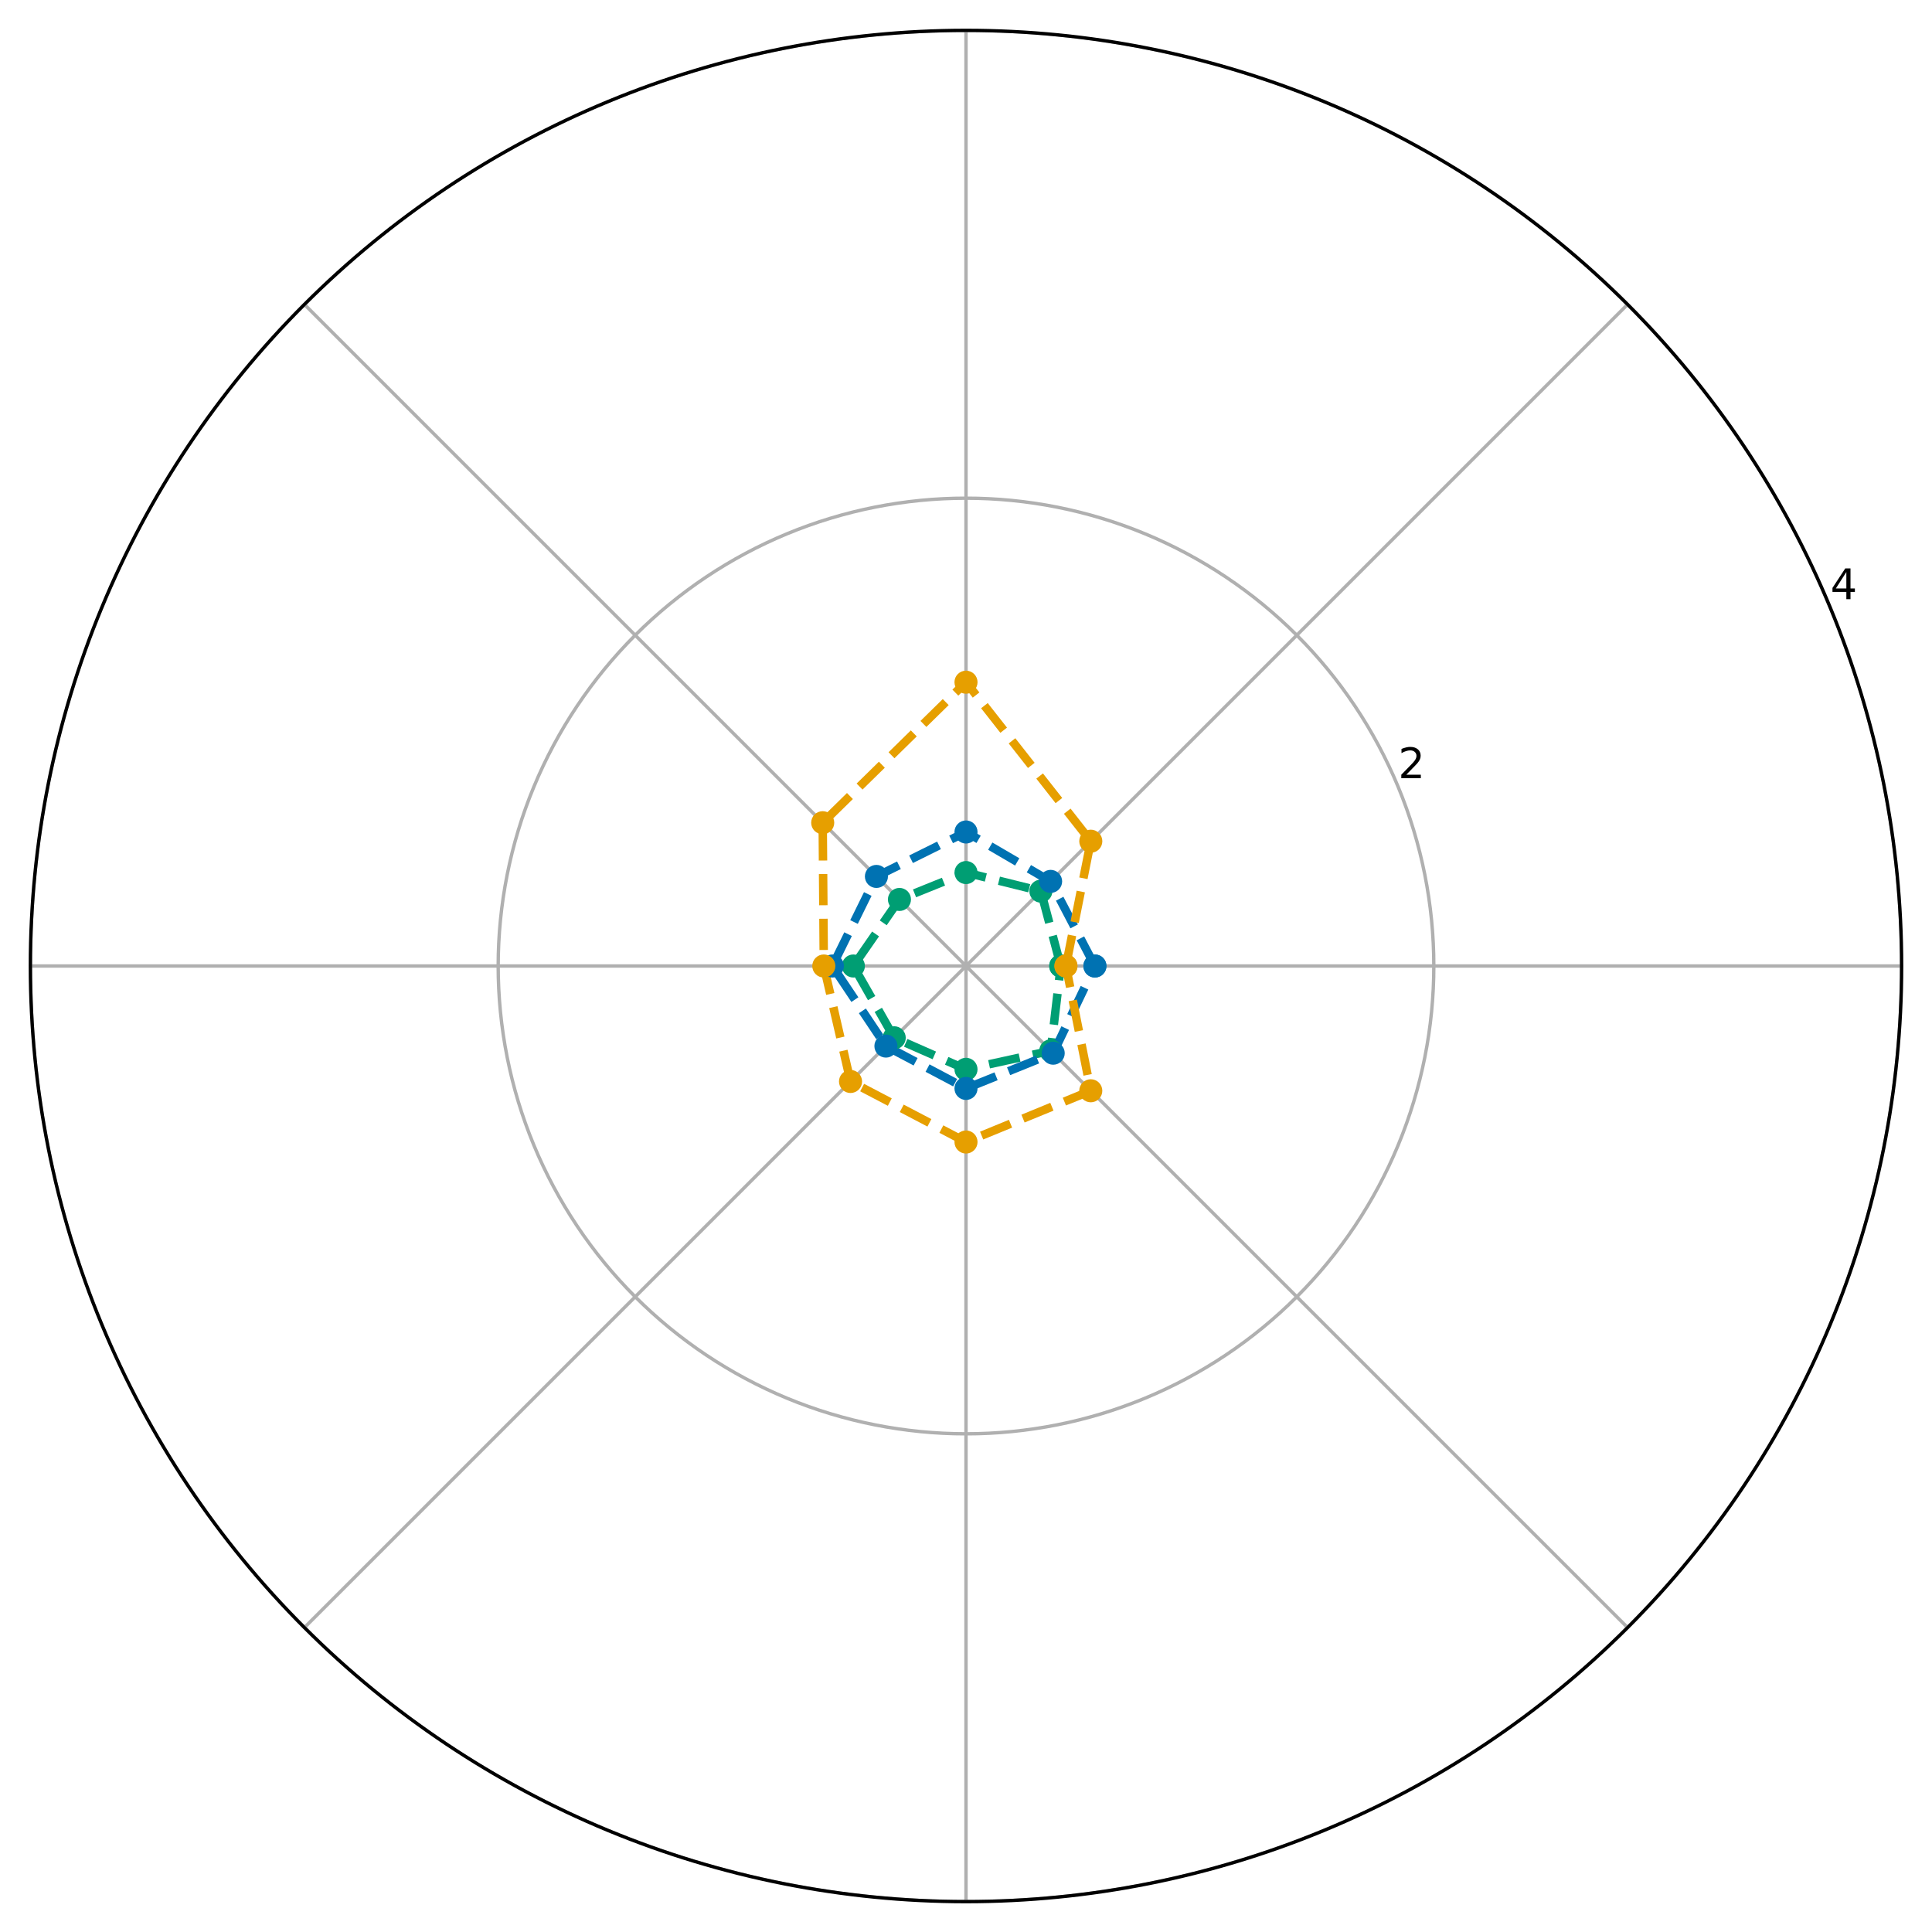
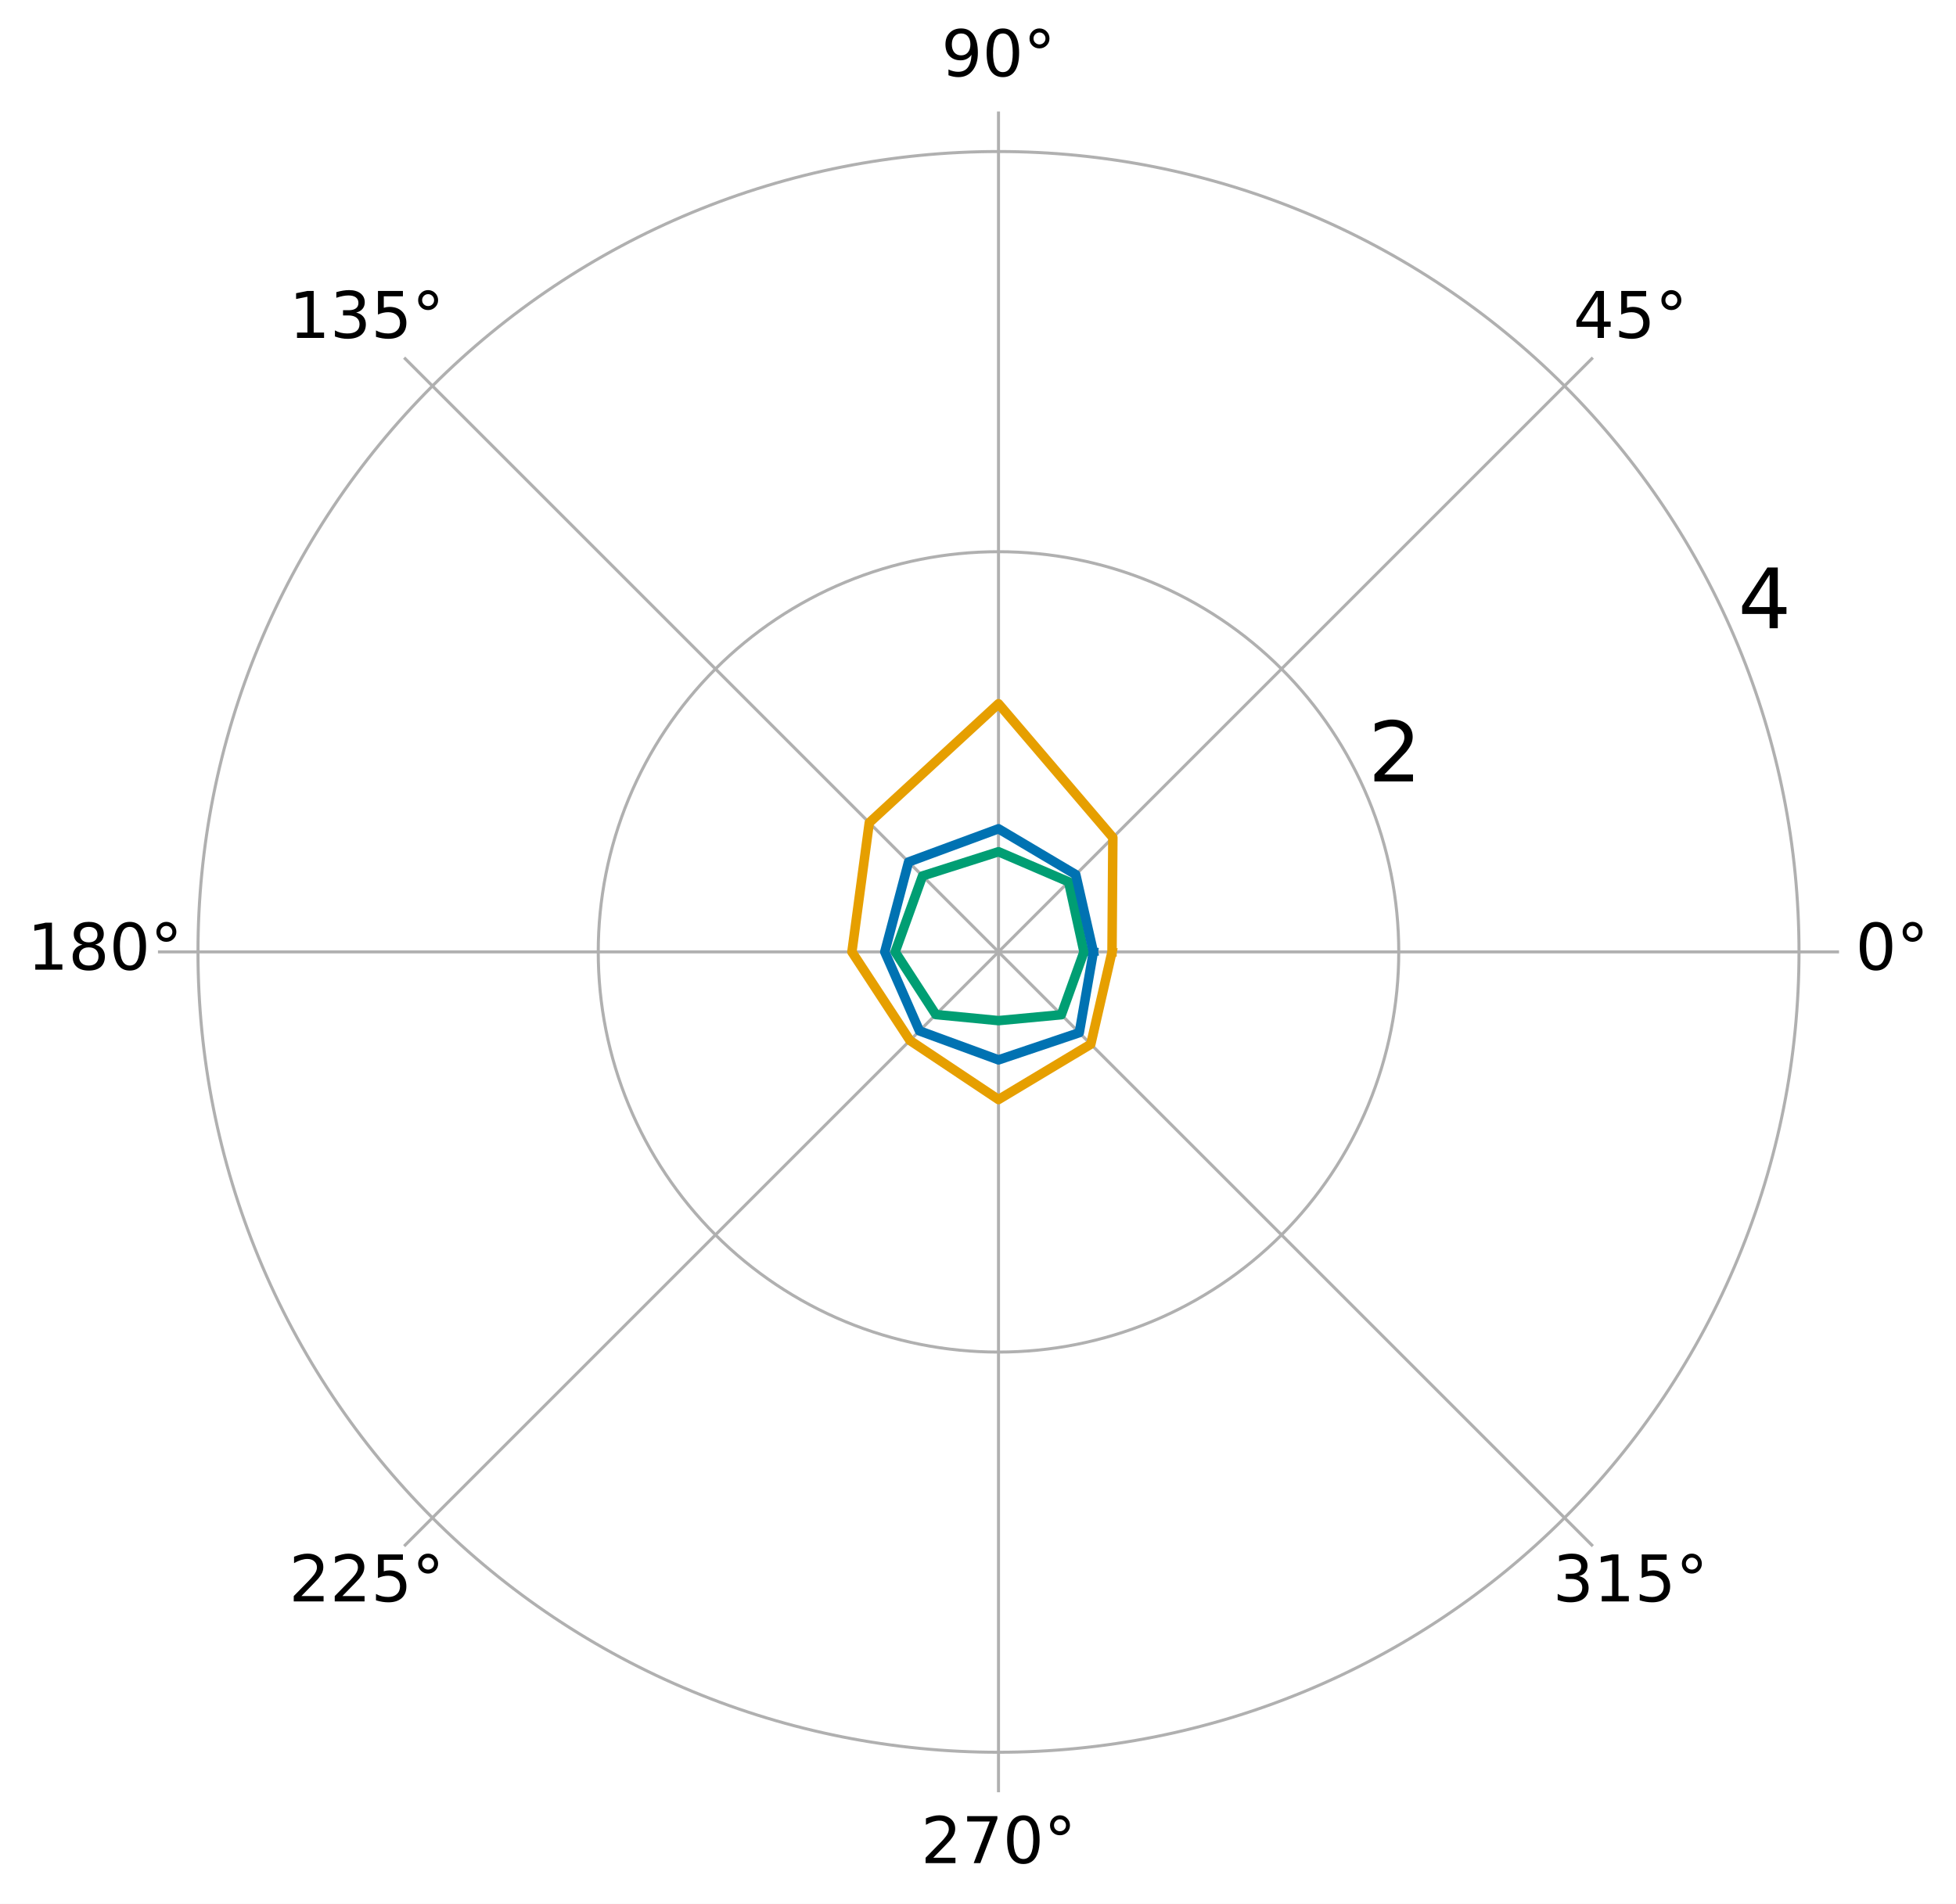
- <svg xmlns="http://www.w3.org/2000/svg" xmlns:xlink="http://www.w3.org/1999/xlink" width="457.92pt" height="457.92pt" viewBox="0 0 457.92 457.92" version="1.1">
+ <svg xmlns="http://www.w3.org/2000/svg" xmlns:xlink="http://www.w3.org/1999/xlink" width="516.053pt" height="502.373pt" viewBox="0 0 516.053 502.373" version="1.1">
  <defs>
    <style type="text/css">*{stroke-linejoin: round; stroke-linecap: butt}</style>
  </defs>
  <g id="figure_1">
    <g id="patch_1">
-       <path d="M 0 457.92  L 457.92 457.92  L 457.92 0  L 0 0  z " style="fill: #ffffff" />
+       <path d="M 0 502.373  L 516.053 502.373  L 516.053 0  L 0 0  z " style="fill: #ffffff" />
    </g>
    <g id="axes_1">
      <g id="patch_2">
-         <path d="M 450.72 228.96  C 450.72 199.839 444.984 171.001 433.84 144.096  C 422.695 117.192 406.36 92.744 385.768 72.152  C 365.176 51.56 340.728 35.225 313.824 24.08  C 286.919 12.936 258.081 7.2 228.96 7.2  C 199.839 7.2 171.001 12.936 144.096 24.08  C 117.192 35.225 92.744 51.56 72.152 72.152  C 51.56 92.744 35.225 117.192 24.08 144.096  C 12.936 171.001 7.2 199.839 7.2 228.96  C 7.2 258.081 12.936 286.919 24.08 313.824  C 35.225 340.728 51.56 365.176 72.152 385.768  C 92.744 406.36 117.192 422.695 144.096 433.84  C 171.001 444.984 199.839 450.72 228.96 450.72  C 258.081 450.72 286.919 444.984 313.824 433.84  C 340.728 422.695 365.176 406.36 385.768 385.768  C 406.36 365.176 422.695 340.728 433.84 313.824  C 444.984 286.919 450.72 258.081 450.72 228.96  M 228.96 228.96  C 228.96 228.96 228.96 228.96 228.96 228.96  C 228.96 228.96 228.96 228.96 228.96 228.96  C 228.96 228.96 228.96 228.96 228.96 228.96  C 228.96 228.96 228.96 228.96 228.96 228.96  C 228.96 228.96 228.96 228.96 228.96 228.96  C 228.96 228.96 228.96 228.96 228.96 228.96  C 228.96 228.96 228.96 228.96 228.96 228.96  C 228.96 228.96 228.96 228.96 228.96 228.96  C 228.96 228.96 228.96 228.96 228.96 228.96  C 228.96 228.96 228.96 228.96 228.96 228.96  C 228.96 228.96 228.96 228.96 228.96 228.96  C 228.96 228.96 228.96 228.96 228.96 228.96  C 228.96 228.96 228.96 228.96 228.96 228.96  C 228.96 228.96 228.96 228.96 228.96 228.96  C 228.96 228.96 228.96 228.96 228.96 228.96  C 228.96 228.96 228.96 228.96 228.96 228.96  z " style="fill: #ffffff" />
+         <path d="M 485.194 251.186  C 485.194 222.065 479.458 193.227 468.314 166.323  C 457.17 139.418 440.834 114.97 420.242 94.378  C 399.651 73.787 375.203 57.451 348.298 46.307  C 321.394 35.163 292.556 29.426 263.434 29.426  C 234.313 29.426 205.475 35.163 178.57 46.307  C 151.666 57.451 127.218 73.787 106.626 94.378  C 86.035 114.97 69.699 139.418 58.555 166.323  C 47.411 193.227 41.674 222.065 41.674 251.186  C 41.674 280.308 47.411 309.146 58.555 336.05  C 69.699 362.955 86.035 387.403 106.626 407.994  C 127.218 428.586 151.666 444.922 178.57 456.066  C 205.475 467.21 234.313 472.946 263.434 472.946  C 292.556 472.946 321.394 467.21 348.298 456.066  C 375.203 444.922 399.651 428.586 420.242 407.994  C 440.834 387.403 457.17 362.955 468.314 336.05  C 479.458 309.146 485.194 280.308 485.194 251.186  M 263.434 251.186  C 263.434 251.186 263.434 251.186 263.434 251.186  C 263.434 251.186 263.434 251.186 263.434 251.186  C 263.434 251.186 263.434 251.186 263.434 251.186  C 263.434 251.186 263.434 251.186 263.434 251.186  C 263.434 251.186 263.434 251.186 263.434 251.186  C 263.434 251.186 263.434 251.186 263.434 251.186  C 263.434 251.186 263.434 251.186 263.434 251.186  C 263.434 251.186 263.434 251.186 263.434 251.186  C 263.434 251.186 263.434 251.186 263.434 251.186  C 263.434 251.186 263.434 251.186 263.434 251.186  C 263.434 251.186 263.434 251.186 263.434 251.186  C 263.434 251.186 263.434 251.186 263.434 251.186  C 263.434 251.186 263.434 251.186 263.434 251.186  C 263.434 251.186 263.434 251.186 263.434 251.186  C 263.434 251.186 263.434 251.186 263.434 251.186  C 263.434 251.186 263.434 251.186 263.434 251.186  z " style="fill: #ffffff" />
      </g>
      <g id="matplotlib.axis_1">
        <g id="xtick_1">
          <g id="line2d_1">
-             <path d="M 228.96 228.96  L 450.72 228.96  " clip-path="url(#pc53e994480)" style="fill: none; stroke: #b0b0b0; stroke-width: 0.8; stroke-linecap: square" />
+             <path d="M 263.434 251.186  L 485.194 251.186  " clip-path="url(#p97b3b4ed70)" style="fill: none; stroke: #b0b0b0; stroke-width: 0.8; stroke-linecap: square" />
+           </g>
+           <g id="text_1">
+             <g transform="translate(489.5362 255.8773) scale(0.17 -0.17)">
+               <defs>
+                 <path id="DejaVuSans-30" d="M 2034 4250  Q 1547 4250 1301 3770  Q 1056 3291 1056 2328  Q 1056 1369 1301 889  Q 1547 409 2034 409  Q 2525 409 2770 889  Q 3016 1369 3016 2328  Q 3016 3291 2770 3770  Q 2525 4250 2034 4250  z M 2034 4750  Q 2819 4750 3233 4129  Q 3647 3509 3647 2328  Q 3647 1150 3233 529  Q 2819 -91 2034 -91  Q 1250 -91 836 529  Q 422 1150 422 2328  Q 422 3509 836 4129  Q 1250 4750 2034 4750  z " transform="scale(0.015625)" />
+                 <path id="DejaVuSans-b0" d="M 1600 4347  Q 1350 4347 1178 4173  Q 1006 4000 1006 3750  Q 1006 3503 1178 3333  Q 1350 3163 1600 3163  Q 1850 3163 2022 3333  Q 2194 3503 2194 3750  Q 2194 3997 2020 4172  Q 1847 4347 1600 4347  z M 1600 4750  Q 1800 4750 1984 4673  Q 2169 4597 2303 4453  Q 2447 4313 2519 4134  Q 2591 3956 2591 3750  Q 2591 3338 2302 3052  Q 2013 2766 1594 2766  Q 1172 2766 890 3047  Q 609 3328 609 3750  Q 609 4169 896 4459  Q 1184 4750 1600 4750  z " transform="scale(0.015625)" />
+               </defs>
+               <use xlink:href="#DejaVuSans-30" />
+               <use xlink:href="#DejaVuSans-b0" transform="translate(63.62305 0)" />
+             </g>
          </g>
        </g>
        <g id="xtick_2">
          <g id="line2d_2">
-             <path d="M 228.96 228.96  L 385.768 72.152  " clip-path="url(#pc53e994480)" style="fill: none; stroke: #b0b0b0; stroke-width: 0.8; stroke-linecap: square" />
+             <path d="M 263.434 251.186  L 420.242 94.378  " clip-path="url(#p97b3b4ed70)" style="fill: none; stroke: #b0b0b0; stroke-width: 0.8; stroke-linecap: square" />
+           </g>
+           <g id="text_2">
+             <g transform="translate(415.0756 89.16985) scale(0.17 -0.17)">
+               <defs>
+                 <path id="DejaVuSans-34" d="M 2419 4116  L 825 1625  L 2419 1625  L 2419 4116  z M 2253 4666  L 3047 4666  L 3047 1625  L 3713 1625  L 3713 1100  L 3047 1100  L 3047 0  L 2419 0  L 2419 1100  L 313 1100  L 313 1709  L 2253 4666  z " transform="scale(0.015625)" />
+                 <path id="DejaVuSans-35" d="M 691 4666  L 3169 4666  L 3169 4134  L 1269 4134  L 1269 2991  Q 1406 3038 1543 3061  Q 1681 3084 1819 3084  Q 2600 3084 3056 2656  Q 3513 2228 3513 1497  Q 3513 744 3044 326  Q 2575 -91 1722 -91  Q 1428 -91 1123 -41  Q 819 9 494 109  L 494 744  Q 775 591 1075 516  Q 1375 441 1709 441  Q 2250 441 2565 725  Q 2881 1009 2881 1497  Q 2881 1984 2565 2268  Q 2250 2553 1709 2553  Q 1456 2553 1204 2497  Q 953 2441 691 2322  L 691 4666  z " transform="scale(0.015625)" />
+               </defs>
+               <use xlink:href="#DejaVuSans-34" />
+               <use xlink:href="#DejaVuSans-35" transform="translate(63.62305 0)" />
+               <use xlink:href="#DejaVuSans-b0" transform="translate(127.2461 0)" />
+             </g>
          </g>
        </g>
        <g id="xtick_3">
          <g id="line2d_3">
-             <path d="M 228.96 228.96  L 228.96 7.2  " clip-path="url(#pc53e994480)" style="fill: none; stroke: #b0b0b0; stroke-width: 0.8; stroke-linecap: square" />
+             <path d="M 263.434 251.186  L 263.434 29.426  " clip-path="url(#p97b3b4ed70)" style="fill: none; stroke: #b0b0b0; stroke-width: 0.8; stroke-linecap: square" />
+           </g>
+           <g id="text_3">
+             <g transform="translate(248.3681 20.11734) scale(0.17 -0.17)">
+               <defs>
+                 <path id="DejaVuSans-39" d="M 703 97  L 703 672  Q 941 559 1184 500  Q 1428 441 1663 441  Q 2288 441 2617 861  Q 2947 1281 2994 2138  Q 2813 1869 2534 1725  Q 2256 1581 1919 1581  Q 1219 1581 811 2004  Q 403 2428 403 3163  Q 403 3881 828 4315  Q 1253 4750 1959 4750  Q 2769 4750 3195 4129  Q 3622 3509 3622 2328  Q 3622 1225 3098 567  Q 2575 -91 1691 -91  Q 1453 -91 1209 -44  Q 966 3 703 97  z M 1959 2075  Q 2384 2075 2632 2365  Q 2881 2656 2881 3163  Q 2881 3666 2632 3958  Q 2384 4250 1959 4250  Q 1534 4250 1286 3958  Q 1038 3666 1038 3163  Q 1038 2656 1286 2365  Q 1534 2075 1959 2075  z " transform="scale(0.015625)" />
+               </defs>
+               <use xlink:href="#DejaVuSans-39" />
+               <use xlink:href="#DejaVuSans-30" transform="translate(63.62305 0)" />
+               <use xlink:href="#DejaVuSans-b0" transform="translate(127.2461 0)" />
+             </g>
          </g>
        </g>
        <g id="xtick_4">
          <g id="line2d_4">
-             <path d="M 228.96 228.96  L 72.152 72.152  " clip-path="url(#pc53e994480)" style="fill: none; stroke: #b0b0b0; stroke-width: 0.8; stroke-linecap: square" />
+             <path d="M 263.434 251.186  L 106.626 94.378  " clip-path="url(#p97b3b4ed70)" style="fill: none; stroke: #b0b0b0; stroke-width: 0.8; stroke-linecap: square" />
+           </g>
+           <g id="text_4">
+             <g transform="translate(76.2525 89.16985) scale(0.17 -0.17)">
+               <defs>
+                 <path id="DejaVuSans-31" d="M 794 531  L 1825 531  L 1825 4091  L 703 3866  L 703 4441  L 1819 4666  L 2450 4666  L 2450 531  L 3481 531  L 3481 0  L 794 0  L 794 531  z " transform="scale(0.015625)" />
+                 <path id="DejaVuSans-33" d="M 2597 2516  Q 3050 2419 3304 2112  Q 3559 1806 3559 1356  Q 3559 666 3084 287  Q 2609 -91 1734 -91  Q 1441 -91 1130 -33  Q 819 25 488 141  L 488 750  Q 750 597 1062 519  Q 1375 441 1716 441  Q 2309 441 2620 675  Q 2931 909 2931 1356  Q 2931 1769 2642 2001  Q 2353 2234 1838 2234  L 1294 2234  L 1294 2753  L 1863 2753  Q 2328 2753 2575 2939  Q 2822 3125 2822 3475  Q 2822 3834 2567 4026  Q 2313 4219 1838 4219  Q 1578 4219 1281 4162  Q 984 4106 628 3988  L 628 4550  Q 988 4650 1302 4700  Q 1616 4750 1894 4750  Q 2613 4750 3031 4423  Q 3450 4097 3450 3541  Q 3450 3153 3228 2886  Q 3006 2619 2597 2516  z " transform="scale(0.015625)" />
+               </defs>
+               <use xlink:href="#DejaVuSans-31" />
+               <use xlink:href="#DejaVuSans-33" transform="translate(63.62305 0)" />
+               <use xlink:href="#DejaVuSans-35" transform="translate(127.2461 0)" />
+               <use xlink:href="#DejaVuSans-b0" transform="translate(190.8691 0)" />
+             </g>
          </g>
        </g>
        <g id="xtick_5">
          <g id="line2d_5">
-             <path d="M 228.96 228.96  L 7.2 228.96  " clip-path="url(#pc53e994480)" style="fill: none; stroke: #b0b0b0; stroke-width: 0.8; stroke-linecap: square" />
+             <path d="M 263.434 251.186  L 41.674 251.186  " clip-path="url(#p97b3b4ed70)" style="fill: none; stroke: #b0b0b0; stroke-width: 0.8; stroke-linecap: square" />
+           </g>
+           <g id="text_5">
+             <g transform="translate(7.2 255.8773) scale(0.17 -0.17)">
+               <defs>
+                 <path id="DejaVuSans-38" d="M 2034 2216  Q 1584 2216 1326 1975  Q 1069 1734 1069 1313  Q 1069 891 1326 650  Q 1584 409 2034 409  Q 2484 409 2743 651  Q 3003 894 3003 1313  Q 3003 1734 2745 1975  Q 2488 2216 2034 2216  z M 1403 2484  Q 997 2584 770 2862  Q 544 3141 544 3541  Q 544 4100 942 4425  Q 1341 4750 2034 4750  Q 2731 4750 3128 4425  Q 3525 4100 3525 3541  Q 3525 3141 3298 2862  Q 3072 2584 2669 2484  Q 3125 2378 3379 2068  Q 3634 1759 3634 1313  Q 3634 634 3220 271  Q 2806 -91 2034 -91  Q 1263 -91 848 271  Q 434 634 434 1313  Q 434 1759 690 2068  Q 947 2378 1403 2484  z M 1172 3481  Q 1172 3119 1398 2916  Q 1625 2713 2034 2713  Q 2441 2713 2670 2916  Q 2900 3119 2900 3481  Q 2900 3844 2670 4047  Q 2441 4250 2034 4250  Q 1625 4250 1398 4047  Q 1172 3844 1172 3481  z " transform="scale(0.015625)" />
+               </defs>
+               <use xlink:href="#DejaVuSans-31" />
+               <use xlink:href="#DejaVuSans-38" transform="translate(63.62305 0)" />
+               <use xlink:href="#DejaVuSans-30" transform="translate(127.2461 0)" />
+               <use xlink:href="#DejaVuSans-b0" transform="translate(190.8691 0)" />
+             </g>
          </g>
        </g>
        <g id="xtick_6">
          <g id="line2d_6">
-             <path d="M 228.96 228.96  L 72.152 385.768  " clip-path="url(#pc53e994480)" style="fill: none; stroke: #b0b0b0; stroke-width: 0.8; stroke-linecap: square" />
+             <path d="M 263.434 251.186  L 106.626 407.994  " clip-path="url(#p97b3b4ed70)" style="fill: none; stroke: #b0b0b0; stroke-width: 0.8; stroke-linecap: square" />
+           </g>
+           <g id="text_6">
+             <g transform="translate(76.2525 422.5848) scale(0.17 -0.17)">
+               <defs>
+                 <path id="DejaVuSans-32" d="M 1228 531  L 3431 531  L 3431 0  L 469 0  L 469 531  Q 828 903 1448 1529  Q 2069 2156 2228 2338  Q 2531 2678 2651 2914  Q 2772 3150 2772 3378  Q 2772 3750 2511 3984  Q 2250 4219 1831 4219  Q 1534 4219 1204 4116  Q 875 4013 500 3803  L 500 4441  Q 881 4594 1212 4672  Q 1544 4750 1819 4750  Q 2544 4750 2975 4387  Q 3406 4025 3406 3419  Q 3406 3131 3298 2873  Q 3191 2616 2906 2266  Q 2828 2175 2409 1742  Q 1991 1309 1228 531  z " transform="scale(0.015625)" />
+               </defs>
+               <use xlink:href="#DejaVuSans-32" />
+               <use xlink:href="#DejaVuSans-32" transform="translate(63.62305 0)" />
+               <use xlink:href="#DejaVuSans-35" transform="translate(127.2461 0)" />
+               <use xlink:href="#DejaVuSans-b0" transform="translate(190.8691 0)" />
+             </g>
          </g>
        </g>
        <g id="xtick_7">
          <g id="line2d_7">
-             <path d="M 228.96 228.96  L 228.96 450.72  " clip-path="url(#pc53e994480)" style="fill: none; stroke: #b0b0b0; stroke-width: 0.8; stroke-linecap: square" />
+             <path d="M 263.434 251.186  L 263.434 472.946  " clip-path="url(#p97b3b4ed70)" style="fill: none; stroke: #b0b0b0; stroke-width: 0.8; stroke-linecap: square" />
+           </g>
+           <g id="text_7">
+             <g transform="translate(242.96 491.6373) scale(0.17 -0.17)">
+               <defs>
+                 <path id="DejaVuSans-37" d="M 525 4666  L 3525 4666  L 3525 4397  L 1831 0  L 1172 0  L 2766 4134  L 525 4134  L 525 4666  z " transform="scale(0.015625)" />
+               </defs>
+               <use xlink:href="#DejaVuSans-32" />
+               <use xlink:href="#DejaVuSans-37" transform="translate(63.62305 0)" />
+               <use xlink:href="#DejaVuSans-30" transform="translate(127.2461 0)" />
+               <use xlink:href="#DejaVuSans-b0" transform="translate(190.8691 0)" />
+             </g>
          </g>
        </g>
        <g id="xtick_8">
          <g id="line2d_8">
-             <path d="M 228.96 228.96  L 385.768 385.768  " clip-path="url(#pc53e994480)" style="fill: none; stroke: #b0b0b0; stroke-width: 0.8; stroke-linecap: square" />
+             <path d="M 263.434 251.186  L 420.242 407.994  " clip-path="url(#p97b3b4ed70)" style="fill: none; stroke: #b0b0b0; stroke-width: 0.8; stroke-linecap: square" />
+           </g>
+           <g id="text_8">
+             <g transform="translate(409.6675 422.5848) scale(0.17 -0.17)">
+               <use xlink:href="#DejaVuSans-33" />
+               <use xlink:href="#DejaVuSans-31" transform="translate(63.62305 0)" />
+               <use xlink:href="#DejaVuSans-35" transform="translate(127.2461 0)" />
+               <use xlink:href="#DejaVuSans-b0" transform="translate(190.8691 0)" />
+             </g>
          </g>
        </g>
      </g>
      <g id="matplotlib.axis_2">
        <g id="ytick_1">
          <g id="line2d_9">
-             <path d="M 339.84 228.96  C 339.84 214.399 336.972 199.98 331.4 186.528  C 325.828 173.076 317.66 160.852 307.364 150.556  C 297.068 140.26 284.844 132.092 271.392 126.52  C 257.94 120.948 243.521 118.08 228.96 118.08  C 214.399 118.08 199.98 120.948 186.528 126.52  C 173.076 132.092 160.852 140.26 150.556 150.556  C 140.26 160.852 132.092 173.076 126.52 186.528  C 120.948 199.98 118.08 214.399 118.08 228.96  C 118.08 243.521 120.948 257.94 126.52 271.392  C 132.092 284.844 140.26 297.068 150.556 307.364  C 160.852 317.66 173.076 325.828 186.528 331.4  C 199.98 336.972 214.399 339.84 228.96 339.84  C 243.521 339.84 257.94 336.972 271.392 331.4  C 284.844 325.828 297.068 317.66 307.364 307.364  C 317.66 297.068 325.828 284.844 331.4 271.392  C 336.972 257.94 339.84 243.521 339.84 228.96  " clip-path="url(#pc53e994480)" style="fill: none; stroke: #b0b0b0; stroke-width: 0.8; stroke-linecap: square" />
+             <path d="M 369.034 251.186  C 369.034 237.319 366.303 223.587 360.996 210.775  C 355.689 197.963 347.91 186.322 338.105 176.516  C 328.299 166.71 316.657 158.931 303.846 153.625  C 291.034 148.318 277.302 145.586 263.434 145.586  C 249.567 145.586 235.835 148.318 223.023 153.625  C 210.211 158.931 198.57 166.71 188.764 176.516  C 178.958 186.322 171.179 197.963 165.873 210.775  C 160.566 223.587 157.834 237.319 157.834 251.186  C 157.834 265.054 160.566 278.786 165.873 291.598  C 171.179 304.409 178.958 316.051 188.764 325.857  C 198.57 335.663 210.211 343.441 223.023 348.748  C 235.835 354.055 249.567 356.786 263.434 356.786  C 277.302 356.786 291.034 354.055 303.846 348.748  C 316.657 343.441 328.299 335.663 338.105 325.857  C 347.91 316.051 355.689 304.409 360.996 291.598  C 366.303 278.786 369.034 265.054 369.034 251.186  " clip-path="url(#p97b3b4ed70)" style="fill: none; stroke: #b0b0b0; stroke-width: 0.8; stroke-linecap: square" />
          </g>
-           <g id="text_1">
-             <g transform="translate(331.3998 184.4484) scale(0.1 -0.1)">
-               <defs>
-                 <path id="DejaVuSans-32" d="M 1228 531  L 3431 531  L 3431 0  L 469 0  L 469 531  Q 828 903 1448 1529  Q 2069 2156 2228 2338  Q 2531 2678 2651 2914  Q 2772 3150 2772 3378  Q 2772 3750 2511 3984  Q 2250 4219 1831 4219  Q 1534 4219 1204 4116  Q 875 4013 500 3803  L 500 4441  Q 881 4594 1212 4672  Q 1544 4750 1819 4750  Q 2544 4750 2975 4387  Q 3406 4025 3406 3419  Q 3406 3131 3298 2873  Q 3191 2616 2906 2266  Q 2828 2175 2409 1742  Q 1991 1309 1228 531  z " transform="scale(0.015625)" />
-               </defs>
+           <g id="text_9">
+             <g transform="translate(360.9961 206.1997) scale(0.22 -0.22)">
              <use xlink:href="#DejaVuSans-32" />
            </g>
          </g>
        </g>
        <g id="ytick_2">
          <g id="line2d_10">
-             <path d="M 450.72 228.96  C 450.72 199.839 444.984 171.001 433.84 144.096  C 422.695 117.192 406.36 92.744 385.768 72.152  C 365.176 51.56 340.728 35.225 313.824 24.08  C 286.919 12.936 258.081 7.2 228.96 7.2  C 199.839 7.2 171.001 12.936 144.096 24.08  C 117.192 35.225 92.744 51.56 72.152 72.152  C 51.56 92.744 35.225 117.192 24.08 144.096  C 12.936 171.001 7.2 199.839 7.2 228.96  C 7.2 258.081 12.936 286.919 24.08 313.824  C 35.225 340.728 51.56 365.176 72.152 385.768  C 92.744 406.36 117.192 422.695 144.096 433.84  C 171.001 444.984 199.839 450.72 228.96 450.72  C 258.081 450.72 286.919 444.984 313.824 433.84  C 340.728 422.695 365.176 406.36 385.768 385.768  C 406.36 365.176 422.695 340.728 433.84 313.824  C 444.984 286.919 450.72 258.081 450.72 228.96  " clip-path="url(#pc53e994480)" style="fill: none; stroke: #b0b0b0; stroke-width: 0.8; stroke-linecap: square" />
+             <path d="M 474.634 251.186  C 474.634 223.452 469.171 195.987 458.558 170.364  C 447.944 144.74 432.387 121.457 412.775 101.845  C 393.164 82.234 369.88 66.677 344.257 56.063  C 318.634 45.45 291.169 39.986 263.434 39.986  C 235.7 39.986 208.235 45.45 182.612 56.063  C 156.988 66.677 133.705 82.234 114.093 101.845  C 94.482 121.457 78.925 144.74 68.311 170.364  C 57.697 195.987 52.234 223.452 52.234 251.186  C 52.234 278.921 57.697 306.386 68.311 332.009  C 78.925 357.633 94.482 380.916 114.093 400.527  C 133.705 420.139 156.988 435.696 182.612 446.31  C 208.235 456.923 235.7 462.386 263.434 462.386  C 291.169 462.386 318.634 456.923 344.257 446.31  C 369.88 435.696 393.164 420.139 412.775 400.527  C 432.387 380.916 447.944 357.633 458.558 332.009  C 469.171 306.386 474.634 278.921 474.634 251.186  " clip-path="url(#p97b3b4ed70)" style="fill: none; stroke: #b0b0b0; stroke-width: 0.8; stroke-linecap: square" />
          </g>
-           <g id="text_2">
-             <g transform="translate(433.8395 142.0164) scale(0.1 -0.1)">
-               <defs>
-                 <path id="DejaVuSans-34" d="M 2419 4116  L 825 1625  L 2419 1625  L 2419 4116  z M 2253 4666  L 3047 4666  L 3047 1625  L 3713 1625  L 3713 1100  L 3047 1100  L 3047 0  L 2419 0  L 2419 1100  L 313 1100  L 313 1709  L 2253 4666  z " transform="scale(0.015625)" />
-               </defs>
+           <g id="text_10">
+             <g transform="translate(458.5577 165.7884) scale(0.22 -0.22)">
              <use xlink:href="#DejaVuSans-34" />
            </g>
          </g>
        </g>
      </g>
      <g id="line2d_11">
-         <path d="M 251.416 228.96  L 246.706 211.214  L 228.96 206.813  L 213.186 213.186  L 202.264 228.96  L 211.945 245.975  L 228.96 253.448  L 249.054 249.054  L 251.416 228.96  " clip-path="url(#pc53e994480)" style="fill: none; stroke-dasharray: 7.4,3.2; stroke-dashoffset: 0; stroke: #009e73; stroke-width: 2" />
+         <path d="M 285.984 251.186  L 281.927 232.694  L 263.434 224.756  L 243.392 231.144  L 236.169 251.186  L 246.898 267.723  L 263.434 269.324  L 280.014 267.766  L 285.984 251.186  " clip-path="url(#p97b3b4ed70)" style="fill: none; stroke: #009e73; stroke-width: 2.5; stroke-linecap: square" />
      </g>
      <g id="line2d_12">
-         <path d="M 259.512 228.96  L 249.014 208.906  L 228.96 197.197  L 207.729 207.729  L 197.295 228.96  L 209.982 247.938  L 228.96 257.978  L 249.627 249.627  L 259.512 228.96  " clip-path="url(#pc53e994480)" style="fill: none; stroke-dasharray: 7.4,3.2; stroke-dashoffset: 0; stroke: #0072b2; stroke-width: 2" />
+         <path d="M 288.462 251.186  L 283.824 230.797  L 263.434 218.699  L 239.707 227.459  L 233.432 251.186  L 242.587 272.034  L 263.434 279.684  L 284.748 272.5  L 288.462 251.186  " clip-path="url(#p97b3b4ed70)" style="fill: none; stroke: #0072b2; stroke-width: 2.5; stroke-linecap: square" />
      </g>
      <g id="line2d_13">
-         <path d="M 252.648 228.96  L 258.538 199.382  L 228.96 161.693  L 194.998 194.998  L 195.259 228.96  L 201.59 256.33  L 228.96 270.675  L 258.533 258.533  L 252.648 228.96  " clip-path="url(#pc53e994480)" style="fill: none; stroke-dasharray: 7.4,3.2; stroke-dashoffset: 0; stroke: #e69f00; stroke-width: 2" />
-       </g>
-       <g id="patch_3">
-         <path d="M 450.72 228.96  C 450.72 199.839 444.984 171.001 433.84 144.096  C 422.695 117.192 406.36 92.744 385.768 72.152  C 365.176 51.56 340.728 35.225 313.824 24.08  C 286.919 12.936 258.081 7.2 228.96 7.2  C 199.839 7.2 171.001 12.936 144.096 24.08  C 117.192 35.225 92.744 51.56 72.152 72.152  C 51.56 92.744 35.225 117.192 24.08 144.096  C 12.936 171.001 7.2 199.839 7.2 228.96  C 7.2 258.081 12.936 286.919 24.08 313.824  C 35.225 340.728 51.56 365.176 72.152 385.768  C 92.744 406.36 117.192 422.695 144.096 433.84  C 171.001 444.984 199.839 450.72 228.96 450.72  C 258.081 450.72 286.919 444.984 313.824 433.84  C 340.728 422.695 365.176 406.36 385.768 385.768  C 406.36 365.176 422.695 340.728 433.84 313.824  C 444.984 286.919 450.72 258.081 450.72 228.96  " style="fill: none; stroke: #000000; stroke-width: 0.8; stroke-linejoin: miter; stroke-linecap: square" />
-       </g>
-       <g id="PathCollection_1">
-         <defs>
-           <path id="m80ac4210e0" d="M 0 2.236  C 0.593 2.236 1.162 2 1.581 1.581  C 2 1.162 2.236 0.593 2.236 0  C 2.236 -0.593 2 -1.162 1.581 -1.581  C 1.162 -2 0.593 -2.236 0 -2.236  C -0.593 -2.236 -1.162 -2 -1.581 -1.581  C -2 -1.162 -2.236 -0.593 -2.236 0  C -2.236 0.593 -2 1.162 -1.581 1.581  C -1.162 2 -0.593 2.236 0 2.236  z " style="stroke: #009e73" />
-         </defs>
-         <g clip-path="url(#pc53e994480)">
-           <use xlink:href="#m80ac4210e0" x="251.416" y="228.96" style="fill: #009e73; stroke: #009e73" />
-           <use xlink:href="#m80ac4210e0" x="246.706" y="211.214" style="fill: #009e73; stroke: #009e73" />
-           <use xlink:href="#m80ac4210e0" x="228.96" y="206.813" style="fill: #009e73; stroke: #009e73" />
-           <use xlink:href="#m80ac4210e0" x="213.186" y="213.186" style="fill: #009e73; stroke: #009e73" />
-           <use xlink:href="#m80ac4210e0" x="202.264" y="228.96" style="fill: #009e73; stroke: #009e73" />
-           <use xlink:href="#m80ac4210e0" x="211.945" y="245.975" style="fill: #009e73; stroke: #009e73" />
-           <use xlink:href="#m80ac4210e0" x="228.96" y="253.448" style="fill: #009e73; stroke: #009e73" />
-           <use xlink:href="#m80ac4210e0" x="249.054" y="249.054" style="fill: #009e73; stroke: #009e73" />
-           <use xlink:href="#m80ac4210e0" x="251.416" y="228.96" style="fill: #009e73; stroke: #009e73" />
-         </g>
-       </g>
-       <g id="PathCollection_2">
-         <defs>
-           <path id="m1efad4a520" d="M 0 2.236  C 0.593 2.236 1.162 2 1.581 1.581  C 2 1.162 2.236 0.593 2.236 0  C 2.236 -0.593 2 -1.162 1.581 -1.581  C 1.162 -2 0.593 -2.236 0 -2.236  C -0.593 -2.236 -1.162 -2 -1.581 -1.581  C -2 -1.162 -2.236 -0.593 -2.236 0  C -2.236 0.593 -2 1.162 -1.581 1.581  C -1.162 2 -0.593 2.236 0 2.236  z " style="stroke: #0072b2" />
-         </defs>
-         <g clip-path="url(#pc53e994480)">
-           <use xlink:href="#m1efad4a520" x="259.512" y="228.96" style="fill: #0072b2; stroke: #0072b2" />
-           <use xlink:href="#m1efad4a520" x="249.014" y="208.906" style="fill: #0072b2; stroke: #0072b2" />
-           <use xlink:href="#m1efad4a520" x="228.96" y="197.197" style="fill: #0072b2; stroke: #0072b2" />
-           <use xlink:href="#m1efad4a520" x="207.729" y="207.729" style="fill: #0072b2; stroke: #0072b2" />
-           <use xlink:href="#m1efad4a520" x="197.295" y="228.96" style="fill: #0072b2; stroke: #0072b2" />
-           <use xlink:href="#m1efad4a520" x="209.982" y="247.938" style="fill: #0072b2; stroke: #0072b2" />
-           <use xlink:href="#m1efad4a520" x="228.96" y="257.978" style="fill: #0072b2; stroke: #0072b2" />
-           <use xlink:href="#m1efad4a520" x="249.627" y="249.627" style="fill: #0072b2; stroke: #0072b2" />
-           <use xlink:href="#m1efad4a520" x="259.512" y="228.96" style="fill: #0072b2; stroke: #0072b2" />
-         </g>
-       </g>
-       <g id="PathCollection_3">
-         <defs>
-           <path id="mfe1d580c39" d="M 0 2.236  C 0.593 2.236 1.162 2 1.581 1.581  C 2 1.162 2.236 0.593 2.236 0  C 2.236 -0.593 2 -1.162 1.581 -1.581  C 1.162 -2 0.593 -2.236 0 -2.236  C -0.593 -2.236 -1.162 -2 -1.581 -1.581  C -2 -1.162 -2.236 -0.593 -2.236 0  C -2.236 0.593 -2 1.162 -1.581 1.581  C -1.162 2 -0.593 2.236 0 2.236  z " style="stroke: #e69f00" />
-         </defs>
-         <g clip-path="url(#pc53e994480)">
-           <use xlink:href="#mfe1d580c39" x="252.648" y="228.96" style="fill: #e69f00; stroke: #e69f00" />
-           <use xlink:href="#mfe1d580c39" x="258.538" y="199.382" style="fill: #e69f00; stroke: #e69f00" />
-           <use xlink:href="#mfe1d580c39" x="228.96" y="161.693" style="fill: #e69f00; stroke: #e69f00" />
-           <use xlink:href="#mfe1d580c39" x="194.998" y="194.998" style="fill: #e69f00; stroke: #e69f00" />
-           <use xlink:href="#mfe1d580c39" x="195.259" y="228.96" style="fill: #e69f00; stroke: #e69f00" />
-           <use xlink:href="#mfe1d580c39" x="201.59" y="256.33" style="fill: #e69f00; stroke: #e69f00" />
-           <use xlink:href="#mfe1d580c39" x="228.96" y="270.675" style="fill: #e69f00; stroke: #e69f00" />
-           <use xlink:href="#mfe1d580c39" x="258.533" y="258.533" style="fill: #e69f00; stroke: #e69f00" />
-           <use xlink:href="#mfe1d580c39" x="252.648" y="228.96" style="fill: #e69f00; stroke: #e69f00" />
-         </g>
+         <path d="M 293.382 251.186  L 293.605 221.016  L 263.434 185.706  L 229.342 217.094  L 224.76 251.186  L 240.065 274.556  L 263.434 290.148  L 287.787 275.539  L 293.382 251.186  " clip-path="url(#p97b3b4ed70)" style="fill: none; stroke: #e69f00; stroke-width: 2.5; stroke-linecap: square" />
      </g>
    </g>
  </g>
  <defs>
-     <clipPath id="pc53e994480">
-       <path d="M 450.72 228.96  C 450.72 199.839 444.984 171.001 433.84 144.096  C 422.695 117.192 406.36 92.744 385.768 72.152  C 365.176 51.56 340.728 35.225 313.824 24.08  C 286.919 12.936 258.081 7.2 228.96 7.2  C 199.839 7.2 171.001 12.936 144.096 24.08  C 117.192 35.225 92.744 51.56 72.152 72.152  C 51.56 92.744 35.225 117.192 24.08 144.096  C 12.936 171.001 7.2 199.839 7.2 228.96  C 7.2 258.081 12.936 286.919 24.08 313.824  C 35.225 340.728 51.56 365.176 72.152 385.768  C 92.744 406.36 117.192 422.695 144.096 433.84  C 171.001 444.984 199.839 450.72 228.96 450.72  C 258.081 450.72 286.919 444.984 313.824 433.84  C 340.728 422.695 365.176 406.36 385.768 385.768  C 406.36 365.176 422.695 340.728 433.84 313.824  C 444.984 286.919 450.72 258.081 450.72 228.96  M 228.96 228.96  C 228.96 228.96 228.96 228.96 228.96 228.96  C 228.96 228.96 228.96 228.96 228.96 228.96  C 228.96 228.96 228.96 228.96 228.96 228.96  C 228.96 228.96 228.96 228.96 228.96 228.96  C 228.96 228.96 228.96 228.96 228.96 228.96  C 228.96 228.96 228.96 228.96 228.96 228.96  C 228.96 228.96 228.96 228.96 228.96 228.96  C 228.96 228.96 228.96 228.96 228.96 228.96  C 228.96 228.96 228.96 228.96 228.96 228.96  C 228.96 228.96 228.96 228.96 228.96 228.96  C 228.96 228.96 228.96 228.96 228.96 228.96  C 228.96 228.96 228.96 228.96 228.96 228.96  C 228.96 228.96 228.96 228.96 228.96 228.96  C 228.96 228.96 228.96 228.96 228.96 228.96  C 228.96 228.96 228.96 228.96 228.96 228.96  C 228.96 228.96 228.96 228.96 228.96 228.96  z " />
+     <clipPath id="p97b3b4ed70">
+       <path d="M 485.194 251.186  C 485.194 222.065 479.458 193.227 468.314 166.323  C 457.17 139.418 440.834 114.97 420.242 94.378  C 399.651 73.787 375.203 57.451 348.298 46.307  C 321.394 35.163 292.556 29.426 263.434 29.426  C 234.313 29.426 205.475 35.163 178.57 46.307  C 151.666 57.451 127.218 73.787 106.626 94.378  C 86.035 114.97 69.699 139.418 58.555 166.323  C 47.411 193.227 41.674 222.065 41.674 251.186  C 41.674 280.308 47.411 309.146 58.555 336.05  C 69.699 362.955 86.035 387.403 106.626 407.994  C 127.218 428.586 151.666 444.922 178.57 456.066  C 205.475 467.21 234.313 472.946 263.434 472.946  C 292.556 472.946 321.394 467.21 348.298 456.066  C 375.203 444.922 399.651 428.586 420.242 407.994  C 440.834 387.403 457.17 362.955 468.314 336.05  C 479.458 309.146 485.194 280.308 485.194 251.186  M 263.434 251.186  C 263.434 251.186 263.434 251.186 263.434 251.186  C 263.434 251.186 263.434 251.186 263.434 251.186  C 263.434 251.186 263.434 251.186 263.434 251.186  C 263.434 251.186 263.434 251.186 263.434 251.186  C 263.434 251.186 263.434 251.186 263.434 251.186  C 263.434 251.186 263.434 251.186 263.434 251.186  C 263.434 251.186 263.434 251.186 263.434 251.186  C 263.434 251.186 263.434 251.186 263.434 251.186  C 263.434 251.186 263.434 251.186 263.434 251.186  C 263.434 251.186 263.434 251.186 263.434 251.186  C 263.434 251.186 263.434 251.186 263.434 251.186  C 263.434 251.186 263.434 251.186 263.434 251.186  C 263.434 251.186 263.434 251.186 263.434 251.186  C 263.434 251.186 263.434 251.186 263.434 251.186  C 263.434 251.186 263.434 251.186 263.434 251.186  C 263.434 251.186 263.434 251.186 263.434 251.186  z " />
    </clipPath>
  </defs>
</svg>
